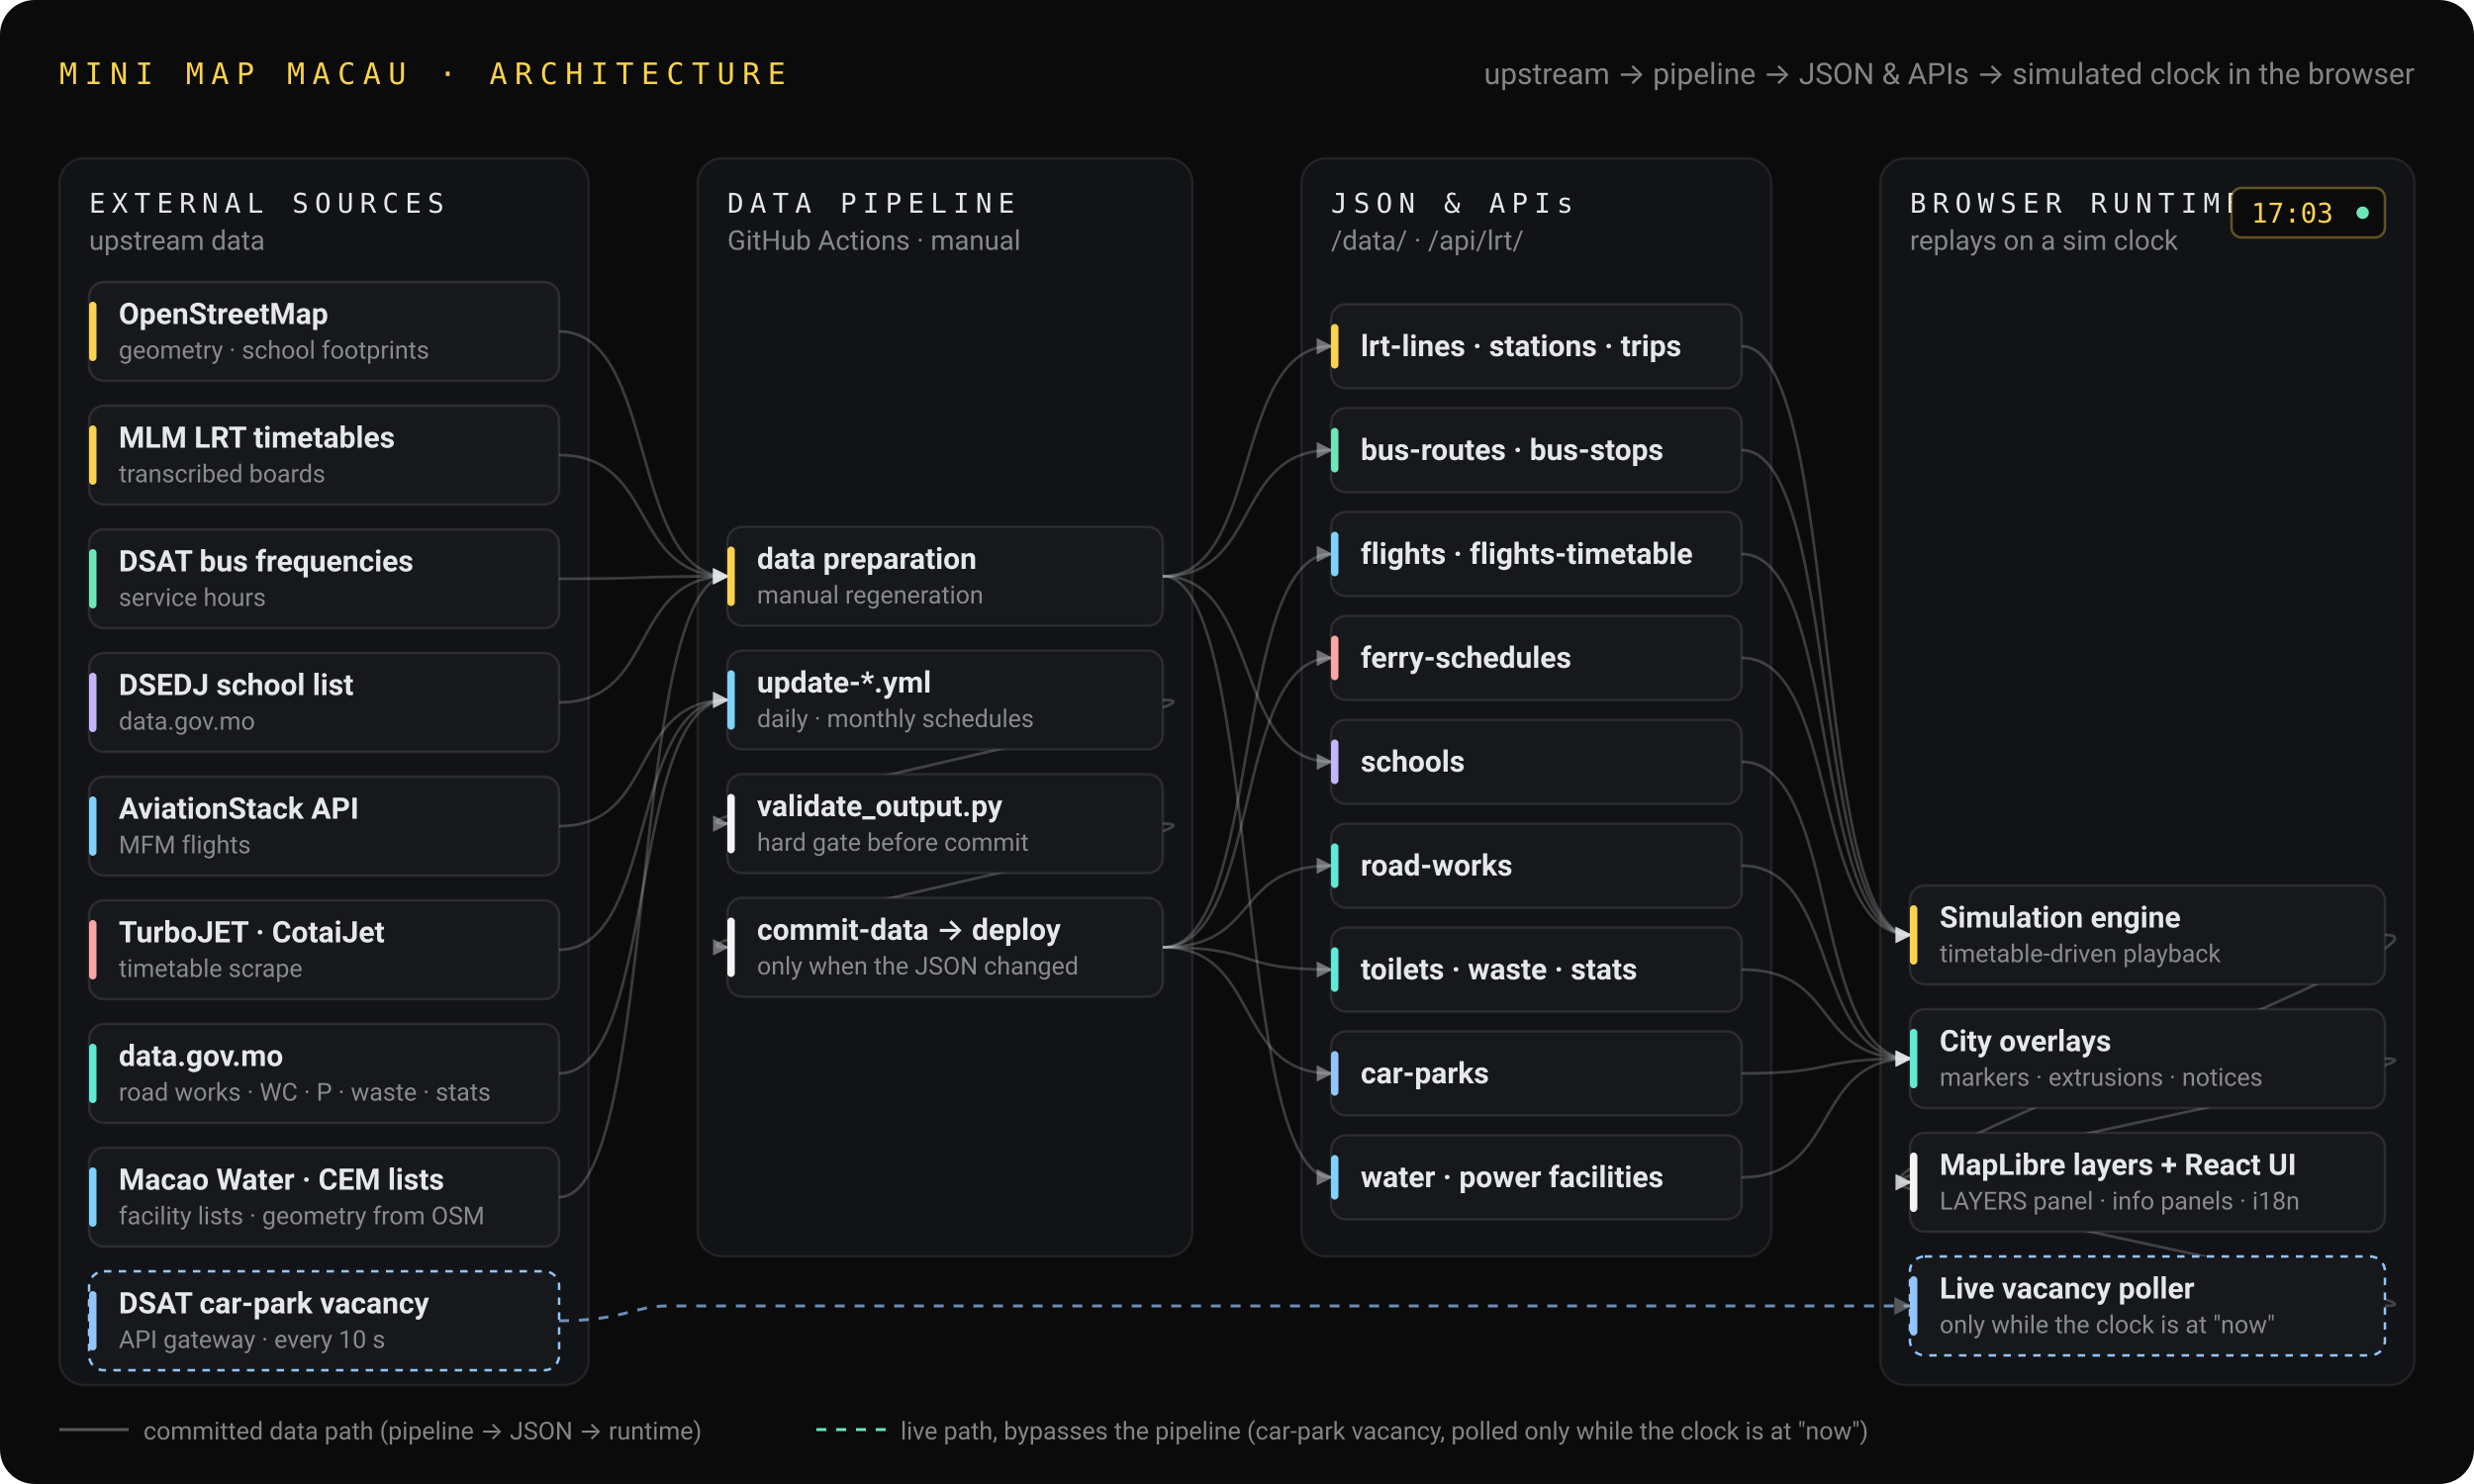
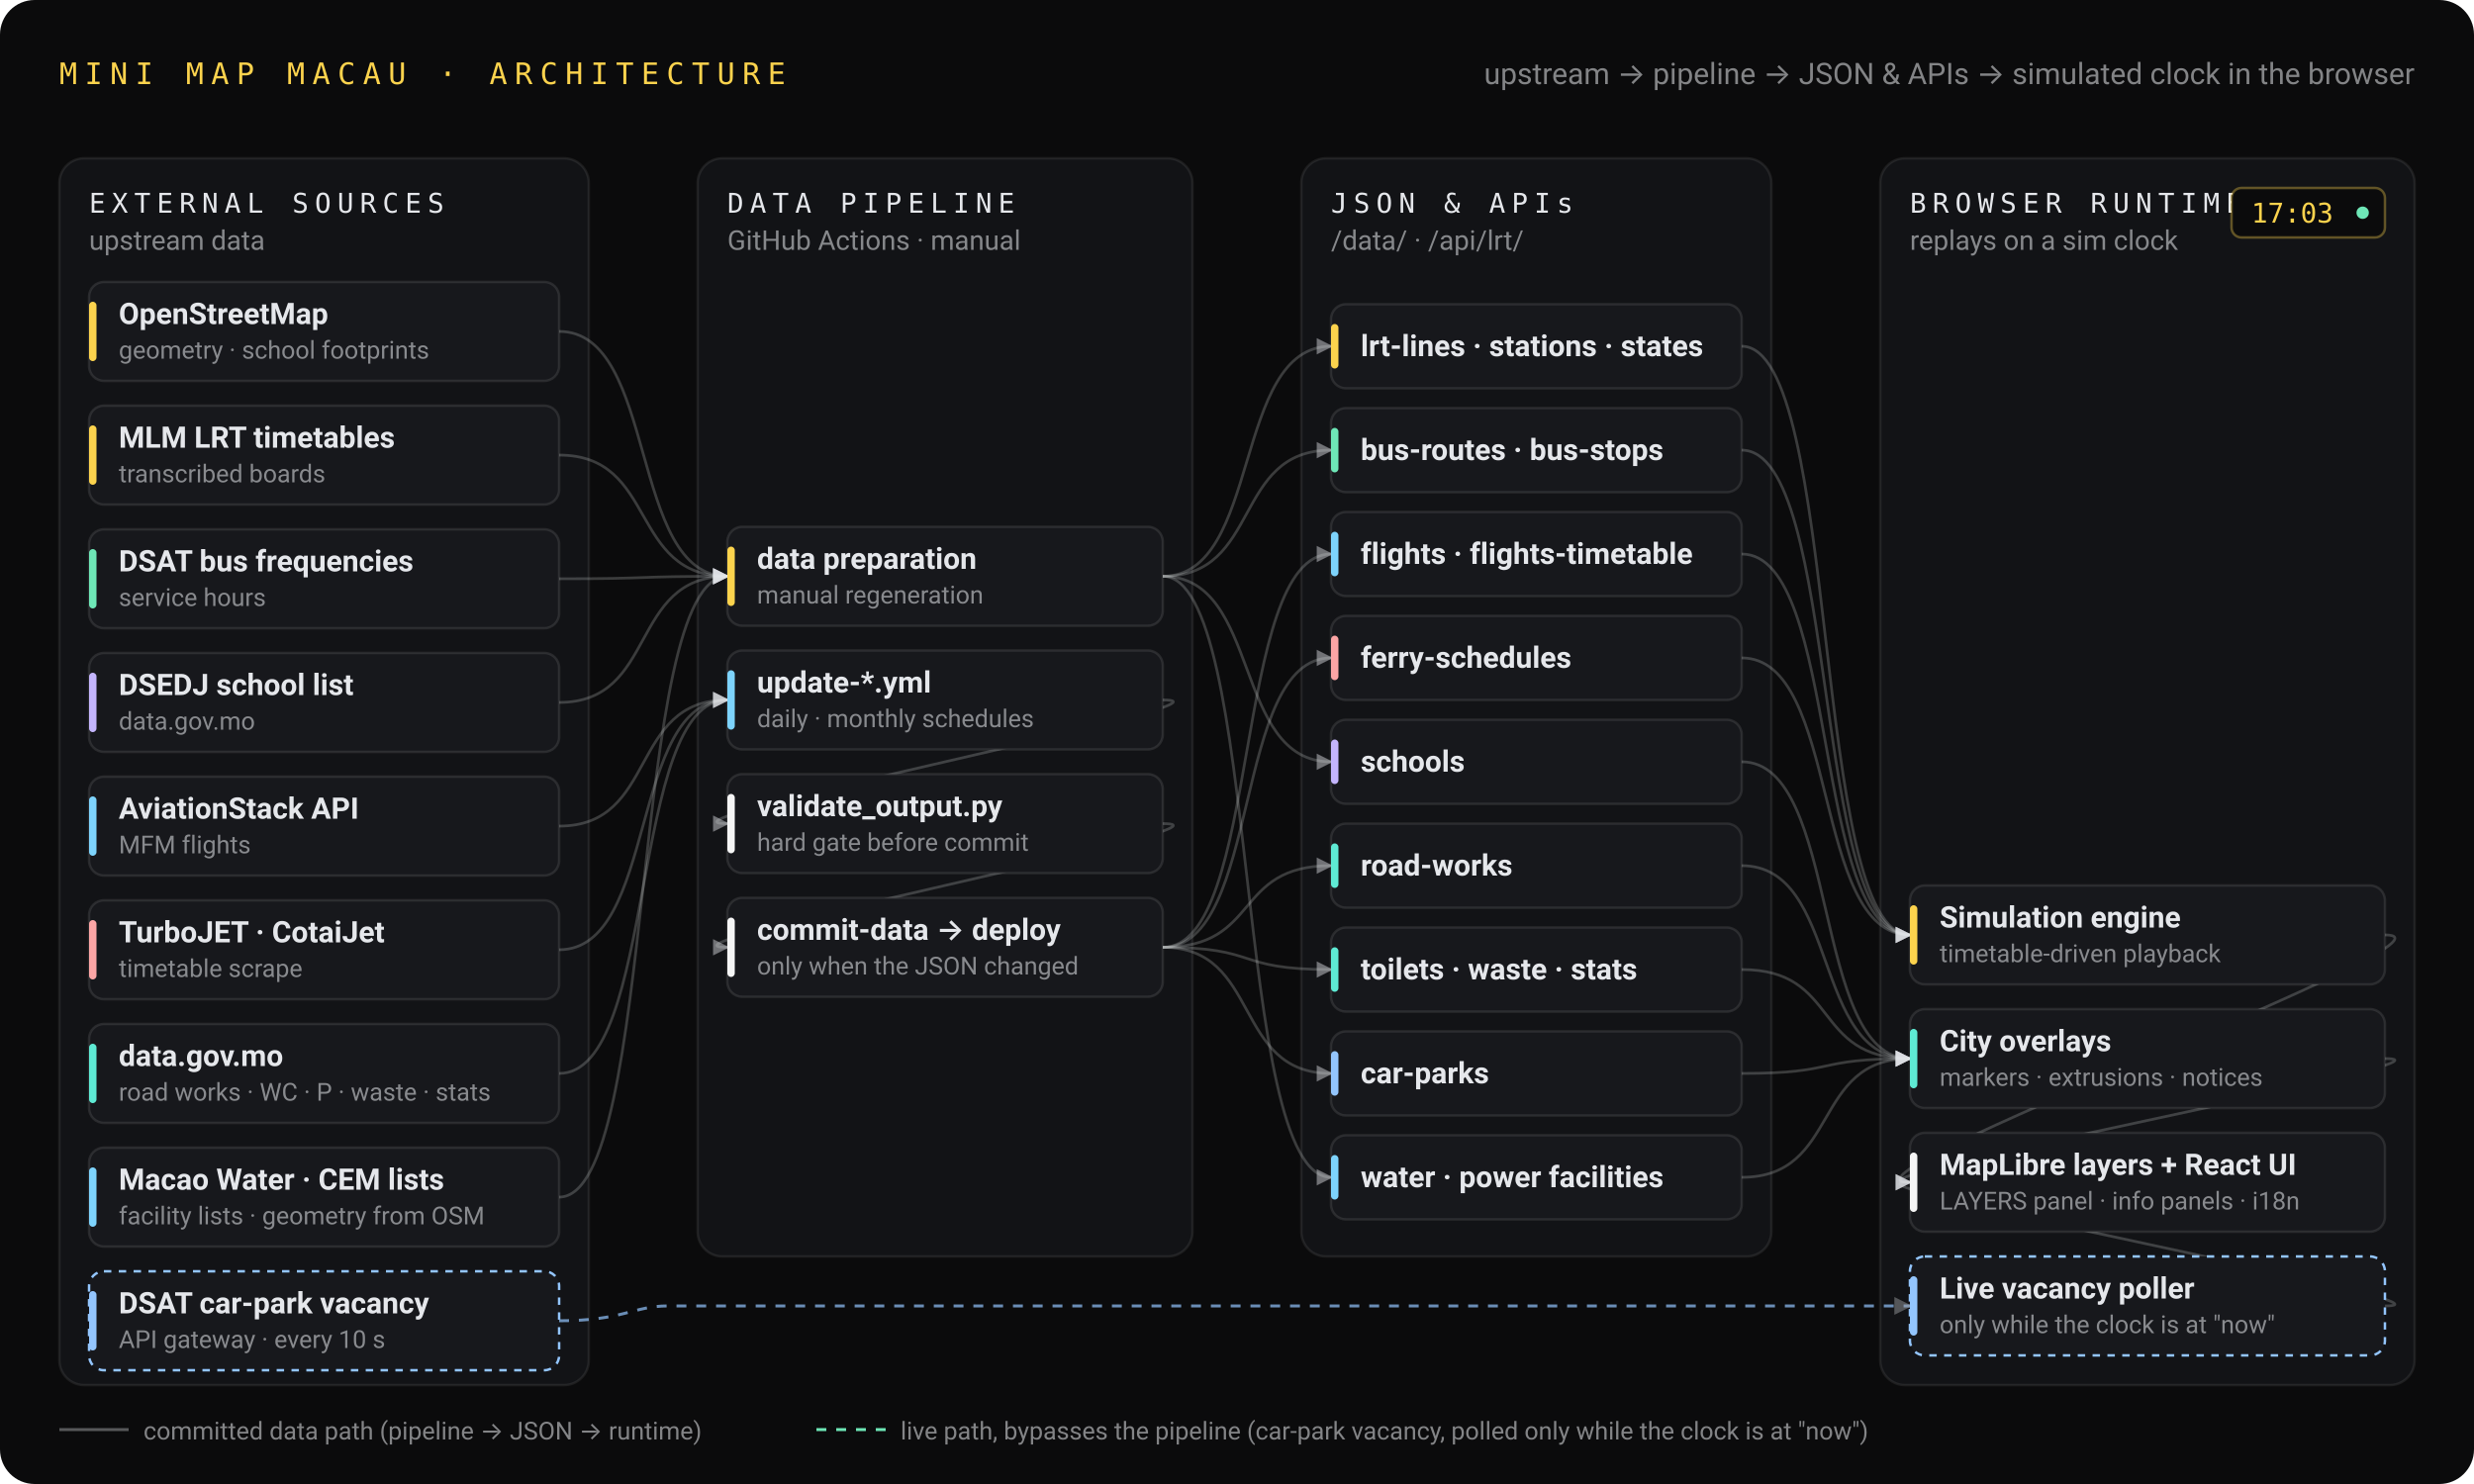
<svg xmlns="http://www.w3.org/2000/svg" viewBox="0 0 1000 600" width="1000" height="600" role="img" aria-labelledby="t d">
  <defs>
    <style>
    .t { font-family: ui-sans-serif, system-ui, -apple-system, 'Segoe UI', Roboto, 'Noto Sans', sans-serif; }
    .m { font-family: ui-monospace, 'JetBrains Mono', SFMono-Regular, Menlo, Consolas, monospace; }
    .pulse { animation: pulse 2.4s ease-in-out infinite; }
    @keyframes pulse { 0%,100% { opacity: .35 } 50% { opacity: 1 } }
    .tick { animation: tick 1s steps(1) infinite; }
    @keyframes tick { 0%,49% { opacity: 1 } 50%,100% { opacity: .25 } }
  </style>
    <marker id="arrow" viewBox="0 0 8 8" refX="7" refY="4" markerWidth="6" markerHeight="6" orient="auto-start-reverse">
      <path d="M0,0 L8,4 L0,8 z" fill="rgba(229,231,235,0.45)" />
    </marker>
  </defs>
  <rect width="1000" height="600" rx="14" fill="#0b0b0c" />
  <text x="24" y="34" class="m" font-size="12" letter-spacing="3" fill="#fcd34d">MINI MAP MACAU · ARCHITECTURE</text>
  <text x="976" y="34" text-anchor="end" class="t" font-size="12" fill="rgba(229,231,235,0.55)">upstream → pipeline → JSON &amp; APIs → simulated clock in the browser</text>
  <rect x="24" y="64" width="214" height="496" rx="10" fill="#121316" stroke="rgba(255,255,255,0.08)" />
  <text x="36" y="86" class="m" font-size="11" letter-spacing="2.5" fill="#e5e7eb">EXTERNAL SOURCES</text>
  <text x="36" y="101" class="t" font-size="11" fill="rgba(229,231,235,0.55)">upstream data</text>
  <rect x="282" y="64" width="200" height="444" rx="10" fill="#121316" stroke="rgba(255,255,255,0.08)" />
  <text x="294" y="86" class="m" font-size="11" letter-spacing="2.5" fill="#e5e7eb">DATA PIPELINE</text>
  <text x="294" y="101" class="t" font-size="11" fill="rgba(229,231,235,0.55)">GitHub Actions · manual</text>
  <rect x="526" y="64" width="190" height="444" rx="10" fill="#121316" stroke="rgba(255,255,255,0.08)" />
  <text x="538" y="86" class="m" font-size="11" letter-spacing="2.5" fill="#e5e7eb">JSON &amp; APIs</text>
  <text x="538" y="101" class="t" font-size="11" fill="rgba(229,231,235,0.55)">/data/ · /api/lrt/</text>
  <rect x="760" y="64" width="216" height="496" rx="10" fill="#121316" stroke="rgba(255,255,255,0.08)" />
  <text x="772" y="86" class="m" font-size="11" letter-spacing="2.5" fill="#e5e7eb">BROWSER RUNTIME</text>
  <text x="772" y="101" class="t" font-size="11" fill="rgba(229,231,235,0.55)">replays on a sim clock</text>
  <path id="e0" d="M226,134 C266,134 254,233 294,233" fill="none" stroke="rgba(229,231,235,0.22)" stroke-width="1.1" marker-end="url(#arrow)" />
  <path id="e1" d="M226,184 C266,184 254,233 294,233" fill="none" stroke="rgba(229,231,235,0.22)" stroke-width="1.1" marker-end="url(#arrow)" />
  <path id="e2" d="M226,234 C266,234 254,233 294,233" fill="none" stroke="rgba(229,231,235,0.22)" stroke-width="1.1" marker-end="url(#arrow)" />
  <path id="e3" d="M226,284 C266,284 254,233 294,233" fill="none" stroke="rgba(229,231,235,0.22)" stroke-width="1.1" marker-end="url(#arrow)" />
  <path id="e4" d="M226,484 C266,484 254,233 294,233" fill="none" stroke="rgba(229,231,235,0.22)" stroke-width="1.1" marker-end="url(#arrow)" />
  <path id="e5" d="M226,334 C266,334 254,283 294,283" fill="none" stroke="rgba(229,231,235,0.22)" stroke-width="1.1" marker-end="url(#arrow)" />
  <path id="e6" d="M226,384 C266,384 254,283 294,283" fill="none" stroke="rgba(229,231,235,0.22)" stroke-width="1.1" marker-end="url(#arrow)" />
  <path id="e7" d="M226,434 C266,434 254,283 294,283" fill="none" stroke="rgba(229,231,235,0.22)" stroke-width="1.1" marker-end="url(#arrow)" />
  <path id="e8" d="M470,283 C510,283 254,333 294,333" fill="none" stroke="rgba(229,231,235,0.22)" stroke-width="1.1" marker-end="url(#arrow)" />
  <path id="e9" d="M470,333 C510,333 254,383 294,383" fill="none" stroke="rgba(229,231,235,0.22)" stroke-width="1.1" marker-end="url(#arrow)" />
  <path id="e10" d="M470,233 C510,233 498,140 538,140" fill="none" stroke="rgba(229,231,235,0.22)" stroke-width="1.1" marker-end="url(#arrow)" />
  <path id="e11" d="M470,233 C510,233 498,182 538,182" fill="none" stroke="rgba(229,231,235,0.22)" stroke-width="1.1" marker-end="url(#arrow)" />
  <path id="e12" d="M470,233 C510,233 498,308 538,308" fill="none" stroke="rgba(229,231,235,0.22)" stroke-width="1.1" marker-end="url(#arrow)" />
  <path id="e13" d="M470,233 C510,233 498,476 538,476" fill="none" stroke="rgba(229,231,235,0.22)" stroke-width="1.1" marker-end="url(#arrow)" />
  <path id="e14" d="M470,383 C510,383 498,224 538,224" fill="none" stroke="rgba(229,231,235,0.22)" stroke-width="1.1" marker-end="url(#arrow)" />
  <path id="e15" d="M470,383 C510,383 498,266 538,266" fill="none" stroke="rgba(229,231,235,0.22)" stroke-width="1.1" marker-end="url(#arrow)" />
  <path id="e16" d="M470,383 C510,383 498,350 538,350" fill="none" stroke="rgba(229,231,235,0.22)" stroke-width="1.1" marker-end="url(#arrow)" />
  <path id="e17" d="M470,383 C510,383 498,392 538,392" fill="none" stroke="rgba(229,231,235,0.22)" stroke-width="1.1" marker-end="url(#arrow)" />
  <path id="e18" d="M470,383 C510,383 498,434 538,434" fill="none" stroke="rgba(229,231,235,0.22)" stroke-width="1.1" marker-end="url(#arrow)" />
  <path id="e19" d="M704,140 C744,140 732,378 772,378" fill="none" stroke="rgba(229,231,235,0.22)" stroke-width="1.1" marker-end="url(#arrow)" />
  <path id="e20" d="M704,182 C744,182 732,378 772,378" fill="none" stroke="rgba(229,231,235,0.22)" stroke-width="1.1" marker-end="url(#arrow)" />
  <path id="e21" d="M704,224 C744,224 732,378 772,378" fill="none" stroke="rgba(229,231,235,0.22)" stroke-width="1.1" marker-end="url(#arrow)" />
  <path id="e22" d="M704,266 C744,266 732,378 772,378" fill="none" stroke="rgba(229,231,235,0.22)" stroke-width="1.1" marker-end="url(#arrow)" />
  <path id="e23" d="M704,308 C744,308 732,428 772,428" fill="none" stroke="rgba(229,231,235,0.22)" stroke-width="1.1" marker-end="url(#arrow)" />
  <path id="e24" d="M704,350 C744,350 732,428 772,428" fill="none" stroke="rgba(229,231,235,0.22)" stroke-width="1.1" marker-end="url(#arrow)" />
  <path id="e25" d="M704,392 C744,392 732,428 772,428" fill="none" stroke="rgba(229,231,235,0.22)" stroke-width="1.1" marker-end="url(#arrow)" />
  <path id="e26" d="M704,434 C744,434 732,428 772,428" fill="none" stroke="rgba(229,231,235,0.22)" stroke-width="1.1" marker-end="url(#arrow)" />
  <path id="e27" d="M704,476 C744,476 732,428 772,428" fill="none" stroke="rgba(229,231,235,0.22)" stroke-width="1.1" marker-end="url(#arrow)" />
  <path id="e28" d="M226,534 C252,534 256,528 270,528 L728,528 C742,528 746,528 772,528" fill="none" stroke="#93c5fd" stroke-width="1.2" stroke-dasharray="4 4" opacity="0.7" marker-end="url(#arrow)" />
  <path id="e29" d="M964,378 C1004,378 732,478 772,478" fill="none" stroke="rgba(229,231,235,0.22)" stroke-width="1.1" marker-end="url(#arrow)" />
  <path id="e30" d="M964,428 C1004,428 732,478 772,478" fill="none" stroke="rgba(229,231,235,0.22)" stroke-width="1.1" marker-end="url(#arrow)" />
  <path id="e31" d="M964,528 C1004,528 732,478 772,478" fill="none" stroke="rgba(229,231,235,0.22)" stroke-width="1.1" marker-end="url(#arrow)" />
  <g>
    <rect x="36" y="114" width="190" height="40" rx="6" fill="#17181c" stroke="rgba(255,255,255,0.10)" />
    <rect x="36" y="122" width="3" height="24" rx="1.5" fill="#fcd34d" />
    <text x="48" y="131" class="t" font-size="12" font-weight="600" fill="#e5e7eb">OpenStreetMap</text>
    <text x="48" y="145" class="t" font-size="10" fill="rgba(229,231,235,0.55)">geometry · school footprints</text>
  </g>
  <g>
    <rect x="36" y="164" width="190" height="40" rx="6" fill="#17181c" stroke="rgba(255,255,255,0.10)" />
    <rect x="36" y="172" width="3" height="24" rx="1.5" fill="#fcd34d" />
    <text x="48" y="181" class="t" font-size="12" font-weight="600" fill="#e5e7eb">MLM LRT timetables</text>
    <text x="48" y="195" class="t" font-size="10" fill="rgba(229,231,235,0.55)">transcribed boards</text>
  </g>
  <g>
    <rect x="36" y="214" width="190" height="40" rx="6" fill="#17181c" stroke="rgba(255,255,255,0.10)" />
    <rect x="36" y="222" width="3" height="24" rx="1.5" fill="#6ee7b7" />
    <text x="48" y="231" class="t" font-size="12" font-weight="600" fill="#e5e7eb">DSAT bus frequencies</text>
    <text x="48" y="245" class="t" font-size="10" fill="rgba(229,231,235,0.55)">service hours</text>
  </g>
  <g>
    <rect x="36" y="264" width="190" height="40" rx="6" fill="#17181c" stroke="rgba(255,255,255,0.10)" />
    <rect x="36" y="272" width="3" height="24" rx="1.5" fill="#c4b5fd" />
    <text x="48" y="281" class="t" font-size="12" font-weight="600" fill="#e5e7eb">DSEDJ school list</text>
    <text x="48" y="295" class="t" font-size="10" fill="rgba(229,231,235,0.55)">data.gov.mo</text>
  </g>
  <g>
    <rect x="36" y="314" width="190" height="40" rx="6" fill="#17181c" stroke="rgba(255,255,255,0.10)" />
    <rect x="36" y="322" width="3" height="24" rx="1.5" fill="#7dd3fc" />
    <text x="48" y="331" class="t" font-size="12" font-weight="600" fill="#e5e7eb">AviationStack API</text>
    <text x="48" y="345" class="t" font-size="10" fill="rgba(229,231,235,0.55)">MFM flights</text>
  </g>
  <g>
    <rect x="36" y="364" width="190" height="40" rx="6" fill="#17181c" stroke="rgba(255,255,255,0.10)" />
    <rect x="36" y="372" width="3" height="24" rx="1.5" fill="#fca5a5" />
    <text x="48" y="381" class="t" font-size="12" font-weight="600" fill="#e5e7eb">TurboJET · CotaiJet</text>
    <text x="48" y="395" class="t" font-size="10" fill="rgba(229,231,235,0.55)">timetable scrape</text>
  </g>
  <g>
    <rect x="36" y="414" width="190" height="40" rx="6" fill="#17181c" stroke="rgba(255,255,255,0.10)" />
    <rect x="36" y="422" width="3" height="24" rx="1.5" fill="#5eead4" />
    <text x="48" y="431" class="t" font-size="12" font-weight="600" fill="#e5e7eb">data.gov.mo</text>
    <text x="48" y="445" class="t" font-size="10" fill="rgba(229,231,235,0.55)">road works · WC · P · waste · stats</text>
  </g>
  <g>
    <rect x="36" y="464" width="190" height="40" rx="6" fill="#17181c" stroke="rgba(255,255,255,0.10)" />
    <rect x="36" y="472" width="3" height="24" rx="1.5" fill="#7dd3fc" />
    <text x="48" y="481" class="t" font-size="12" font-weight="600" fill="#e5e7eb">Macao Water · CEM lists</text>
    <text x="48" y="495" class="t" font-size="10" fill="rgba(229,231,235,0.55)">facility lists · geometry from OSM</text>
  </g>
  <g>
    <rect x="36" y="514" width="190" height="40" rx="6" fill="#17181c" stroke="#93c5fd" stroke-dasharray="3 3" class="pulse" />
    <rect x="36" y="522" width="3" height="24" rx="1.5" fill="#93c5fd" />
    <text x="48" y="531" class="t" font-size="12" font-weight="600" fill="#e5e7eb">DSAT car-park vacancy</text>
    <text x="48" y="545" class="t" font-size="10" fill="rgba(229,231,235,0.55)">API gateway · every 10 s</text>
  </g>
  <g>
    <rect x="294" y="213" width="176" height="40" rx="6" fill="#17181c" stroke="rgba(255,255,255,0.10)" />
    <rect x="294" y="221" width="3" height="24" rx="1.5" fill="#fcd34d" />
    <text x="306" y="230" class="t" font-size="12" font-weight="600" fill="#e5e7eb">data preparation</text>
    <text x="306" y="244" class="t" font-size="10" fill="rgba(229,231,235,0.55)">manual regeneration</text>
  </g>
  <g>
    <rect x="294" y="263" width="176" height="40" rx="6" fill="#17181c" stroke="rgba(255,255,255,0.10)" />
    <rect x="294" y="271" width="3" height="24" rx="1.5" fill="#7dd3fc" />
    <text x="306" y="280" class="t" font-size="12" font-weight="600" fill="#e5e7eb">update-*.yml</text>
    <text x="306" y="294" class="t" font-size="10" fill="rgba(229,231,235,0.55)">daily · monthly schedules</text>
  </g>
  <g>
    <rect x="294" y="313" width="176" height="40" rx="6" fill="#17181c" stroke="rgba(255,255,255,0.10)" />
    <rect x="294" y="321" width="3" height="24" rx="1.5" fill="#f5f5f5" />
    <text x="306" y="330" class="t" font-size="12" font-weight="600" fill="#e5e7eb">validate_output.py</text>
    <text x="306" y="344" class="t" font-size="10" fill="rgba(229,231,235,0.55)">hard gate before commit</text>
  </g>
  <g>
    <rect x="294" y="363" width="176" height="40" rx="6" fill="#17181c" stroke="rgba(255,255,255,0.10)" />
    <rect x="294" y="371" width="3" height="24" rx="1.5" fill="#f5f5f5" />
    <text x="306" y="380" class="t" font-size="12" font-weight="600" fill="#e5e7eb">commit-data → deploy</text>
    <text x="306" y="394" class="t" font-size="10" fill="rgba(229,231,235,0.55)">only when the JSON changed</text>
  </g>
  <g>
    <rect x="538" y="123" width="166" height="34" rx="6" fill="#17181c" stroke="rgba(255,255,255,0.10)" />
    <rect x="538" y="131" width="3" height="18" rx="1.5" fill="#fcd34d" />
-     <text x="550" y="144" class="t" font-size="12" font-weight="600" fill="#e5e7eb">lrt-lines · stations · trips</text>
+     <text x="550" y="144" class="t" font-size="12" font-weight="600" fill="#e5e7eb">lrt-lines · stations · states</text>
  </g>
  <g>
    <rect x="538" y="165" width="166" height="34" rx="6" fill="#17181c" stroke="rgba(255,255,255,0.10)" />
    <rect x="538" y="173" width="3" height="18" rx="1.5" fill="#6ee7b7" />
    <text x="550" y="186" class="t" font-size="12" font-weight="600" fill="#e5e7eb">bus-routes · bus-stops</text>
  </g>
  <g>
    <rect x="538" y="207" width="166" height="34" rx="6" fill="#17181c" stroke="rgba(255,255,255,0.10)" />
    <rect x="538" y="215" width="3" height="18" rx="1.5" fill="#7dd3fc" />
    <text x="550" y="228" class="t" font-size="12" font-weight="600" fill="#e5e7eb">flights · flights-timetable</text>
  </g>
  <g>
    <rect x="538" y="249" width="166" height="34" rx="6" fill="#17181c" stroke="rgba(255,255,255,0.10)" />
    <rect x="538" y="257" width="3" height="18" rx="1.5" fill="#fca5a5" />
    <text x="550" y="270" class="t" font-size="12" font-weight="600" fill="#e5e7eb">ferry-schedules</text>
  </g>
  <g>
    <rect x="538" y="291" width="166" height="34" rx="6" fill="#17181c" stroke="rgba(255,255,255,0.10)" />
    <rect x="538" y="299" width="3" height="18" rx="1.5" fill="#c4b5fd" />
    <text x="550" y="312" class="t" font-size="12" font-weight="600" fill="#e5e7eb">schools</text>
  </g>
  <g>
    <rect x="538" y="333" width="166" height="34" rx="6" fill="#17181c" stroke="rgba(255,255,255,0.10)" />
    <rect x="538" y="341" width="3" height="18" rx="1.5" fill="#5eead4" />
    <text x="550" y="354" class="t" font-size="12" font-weight="600" fill="#e5e7eb">road-works</text>
  </g>
  <g>
    <rect x="538" y="375" width="166" height="34" rx="6" fill="#17181c" stroke="rgba(255,255,255,0.10)" />
    <rect x="538" y="383" width="3" height="18" rx="1.5" fill="#5eead4" />
    <text x="550" y="396" class="t" font-size="12" font-weight="600" fill="#e5e7eb">toilets · waste · stats</text>
  </g>
  <g>
    <rect x="538" y="417" width="166" height="34" rx="6" fill="#17181c" stroke="rgba(255,255,255,0.10)" />
    <rect x="538" y="425" width="3" height="18" rx="1.5" fill="#93c5fd" />
    <text x="550" y="438" class="t" font-size="12" font-weight="600" fill="#e5e7eb">car-parks</text>
  </g>
  <g>
    <rect x="538" y="459" width="166" height="34" rx="6" fill="#17181c" stroke="rgba(255,255,255,0.10)" />
    <rect x="538" y="467" width="3" height="18" rx="1.5" fill="#7dd3fc" />
    <text x="550" y="480" class="t" font-size="12" font-weight="600" fill="#e5e7eb">water · power facilities</text>
  </g>
  <g>
    <rect x="772" y="358" width="192" height="40" rx="6" fill="#17181c" stroke="rgba(255,255,255,0.10)" />
    <rect x="772" y="366" width="3" height="24" rx="1.5" fill="#fcd34d" />
    <text x="784" y="375" class="t" font-size="12" font-weight="600" fill="#e5e7eb">Simulation engine</text>
    <text x="784" y="389" class="t" font-size="10" fill="rgba(229,231,235,0.55)">timetable-driven playback</text>
  </g>
  <g>
    <rect x="772" y="408" width="192" height="40" rx="6" fill="#17181c" stroke="rgba(255,255,255,0.10)" />
    <rect x="772" y="416" width="3" height="24" rx="1.5" fill="#5eead4" />
    <text x="784" y="425" class="t" font-size="12" font-weight="600" fill="#e5e7eb">City overlays</text>
    <text x="784" y="439" class="t" font-size="10" fill="rgba(229,231,235,0.55)">markers · extrusions · notices</text>
  </g>
  <g>
    <rect x="772" y="458" width="192" height="40" rx="6" fill="#17181c" stroke="rgba(255,255,255,0.10)" />
    <rect x="772" y="466" width="3" height="24" rx="1.5" fill="#f5f5f5" />
    <text x="784" y="475" class="t" font-size="12" font-weight="600" fill="#e5e7eb">MapLibre layers + React UI</text>
    <text x="784" y="489" class="t" font-size="10" fill="rgba(229,231,235,0.55)">LAYERS panel · info panels · i18n</text>
  </g>
  <g>
    <rect x="772" y="508" width="192" height="40" rx="6" fill="#17181c" stroke="#93c5fd" stroke-dasharray="3 3" class="pulse" />
    <rect x="772" y="516" width="3" height="24" rx="1.5" fill="#93c5fd" />
    <text x="784" y="525" class="t" font-size="12" font-weight="600" fill="#e5e7eb">Live vacancy poller</text>
    <text x="784" y="539" class="t" font-size="10" fill="rgba(229,231,235,0.55)">only while the clock is at "now"</text>
  </g>
  <circle r="2.6" fill="#fcd34d" opacity="0">
    <animateMotion dur="3.2s" begin="0.00s" repeatCount="indefinite" rotate="auto">
      <mpath href="#e0" />
    </animateMotion>
    <animate attributeName="opacity" values="0;1;1;0" keyTimes="0;0.1;0.85;1" dur="3.2s" begin="0.00s" repeatCount="indefinite" />
  </circle>
  <circle r="2.6" fill="#fcd34d" opacity="0">
    <animateMotion dur="3.2s" begin="0.37s" repeatCount="indefinite" rotate="auto">
      <mpath href="#e1" />
    </animateMotion>
    <animate attributeName="opacity" values="0;1;1;0" keyTimes="0;0.1;0.85;1" dur="3.2s" begin="0.37s" repeatCount="indefinite" />
  </circle>
  <circle r="2.6" fill="#6ee7b7" opacity="0">
    <animateMotion dur="3.2s" begin="0.74s" repeatCount="indefinite" rotate="auto">
      <mpath href="#e2" />
    </animateMotion>
    <animate attributeName="opacity" values="0;1;1;0" keyTimes="0;0.1;0.85;1" dur="3.2s" begin="0.74s" repeatCount="indefinite" />
  </circle>
  <circle r="2.6" fill="#c4b5fd" opacity="0">
    <animateMotion dur="3.2s" begin="1.11s" repeatCount="indefinite" rotate="auto">
      <mpath href="#e3" />
    </animateMotion>
    <animate attributeName="opacity" values="0;1;1;0" keyTimes="0;0.1;0.85;1" dur="3.2s" begin="1.11s" repeatCount="indefinite" />
  </circle>
  <circle r="2.6" fill="#7dd3fc" opacity="0">
    <animateMotion dur="3.2s" begin="1.48s" repeatCount="indefinite" rotate="auto">
      <mpath href="#e4" />
    </animateMotion>
    <animate attributeName="opacity" values="0;1;1;0" keyTimes="0;0.1;0.85;1" dur="3.2s" begin="1.48s" repeatCount="indefinite" />
  </circle>
  <circle r="2.6" fill="#7dd3fc" opacity="0">
    <animateMotion dur="3.2s" begin="1.85s" repeatCount="indefinite" rotate="auto">
      <mpath href="#e5" />
    </animateMotion>
    <animate attributeName="opacity" values="0;1;1;0" keyTimes="0;0.1;0.85;1" dur="3.2s" begin="1.85s" repeatCount="indefinite" />
  </circle>
  <circle r="2.6" fill="#fca5a5" opacity="0">
    <animateMotion dur="3.2s" begin="2.22s" repeatCount="indefinite" rotate="auto">
      <mpath href="#e6" />
    </animateMotion>
    <animate attributeName="opacity" values="0;1;1;0" keyTimes="0;0.1;0.85;1" dur="3.2s" begin="2.22s" repeatCount="indefinite" />
  </circle>
  <circle r="2.6" fill="#5eead4" opacity="0">
    <animateMotion dur="3.2s" begin="2.59s" repeatCount="indefinite" rotate="auto">
      <mpath href="#e7" />
    </animateMotion>
    <animate attributeName="opacity" values="0;1;1;0" keyTimes="0;0.1;0.85;1" dur="3.2s" begin="2.59s" repeatCount="indefinite" />
  </circle>
  <circle r="2.6" fill="#7dd3fc" opacity="0">
    <animateMotion dur="3.2s" begin="2.96s" repeatCount="indefinite" rotate="auto">
      <mpath href="#e8" />
    </animateMotion>
    <animate attributeName="opacity" values="0;1;1;0" keyTimes="0;0.1;0.85;1" dur="3.2s" begin="2.96s" repeatCount="indefinite" />
  </circle>
  <circle r="2.6" fill="#f5f5f5" opacity="0">
    <animateMotion dur="3.2s" begin="0.13s" repeatCount="indefinite" rotate="auto">
      <mpath href="#e9" />
    </animateMotion>
    <animate attributeName="opacity" values="0;1;1;0" keyTimes="0;0.1;0.85;1" dur="3.2s" begin="0.13s" repeatCount="indefinite" />
  </circle>
  <circle r="2.6" fill="#fcd34d" opacity="0">
    <animateMotion dur="3.2s" begin="0.50s" repeatCount="indefinite" rotate="auto">
      <mpath href="#e10" />
    </animateMotion>
    <animate attributeName="opacity" values="0;1;1;0" keyTimes="0;0.1;0.85;1" dur="3.2s" begin="0.50s" repeatCount="indefinite" />
  </circle>
  <circle r="2.6" fill="#fcd34d" opacity="0">
    <animateMotion dur="3.2s" begin="0.87s" repeatCount="indefinite" rotate="auto">
      <mpath href="#e11" />
    </animateMotion>
    <animate attributeName="opacity" values="0;1;1;0" keyTimes="0;0.1;0.85;1" dur="3.2s" begin="0.87s" repeatCount="indefinite" />
  </circle>
  <circle r="2.6" fill="#fcd34d" opacity="0">
    <animateMotion dur="3.2s" begin="1.24s" repeatCount="indefinite" rotate="auto">
      <mpath href="#e12" />
    </animateMotion>
    <animate attributeName="opacity" values="0;1;1;0" keyTimes="0;0.1;0.85;1" dur="3.2s" begin="1.24s" repeatCount="indefinite" />
  </circle>
  <circle r="2.6" fill="#fcd34d" opacity="0">
    <animateMotion dur="3.2s" begin="1.61s" repeatCount="indefinite" rotate="auto">
      <mpath href="#e13" />
    </animateMotion>
    <animate attributeName="opacity" values="0;1;1;0" keyTimes="0;0.1;0.85;1" dur="3.2s" begin="1.61s" repeatCount="indefinite" />
  </circle>
  <circle r="2.6" fill="#f5f5f5" opacity="0">
    <animateMotion dur="3.2s" begin="1.98s" repeatCount="indefinite" rotate="auto">
      <mpath href="#e14" />
    </animateMotion>
    <animate attributeName="opacity" values="0;1;1;0" keyTimes="0;0.1;0.85;1" dur="3.2s" begin="1.98s" repeatCount="indefinite" />
  </circle>
  <circle r="2.6" fill="#f5f5f5" opacity="0">
    <animateMotion dur="3.2s" begin="2.35s" repeatCount="indefinite" rotate="auto">
      <mpath href="#e15" />
    </animateMotion>
    <animate attributeName="opacity" values="0;1;1;0" keyTimes="0;0.1;0.85;1" dur="3.2s" begin="2.35s" repeatCount="indefinite" />
  </circle>
  <circle r="2.6" fill="#f5f5f5" opacity="0">
    <animateMotion dur="3.2s" begin="2.72s" repeatCount="indefinite" rotate="auto">
      <mpath href="#e16" />
    </animateMotion>
    <animate attributeName="opacity" values="0;1;1;0" keyTimes="0;0.1;0.85;1" dur="3.2s" begin="2.72s" repeatCount="indefinite" />
  </circle>
  <circle r="2.6" fill="#f5f5f5" opacity="0">
    <animateMotion dur="3.2s" begin="3.09s" repeatCount="indefinite" rotate="auto">
      <mpath href="#e17" />
    </animateMotion>
    <animate attributeName="opacity" values="0;1;1;0" keyTimes="0;0.1;0.85;1" dur="3.2s" begin="3.09s" repeatCount="indefinite" />
  </circle>
  <circle r="2.6" fill="#f5f5f5" opacity="0">
    <animateMotion dur="3.2s" begin="0.26s" repeatCount="indefinite" rotate="auto">
      <mpath href="#e18" />
    </animateMotion>
    <animate attributeName="opacity" values="0;1;1;0" keyTimes="0;0.1;0.85;1" dur="3.2s" begin="0.26s" repeatCount="indefinite" />
  </circle>
  <circle r="2.6" fill="#fcd34d" opacity="0">
    <animateMotion dur="3.2s" begin="0.63s" repeatCount="indefinite" rotate="auto">
      <mpath href="#e19" />
    </animateMotion>
    <animate attributeName="opacity" values="0;1;1;0" keyTimes="0;0.1;0.85;1" dur="3.2s" begin="0.63s" repeatCount="indefinite" />
  </circle>
  <circle r="2.6" fill="#6ee7b7" opacity="0">
    <animateMotion dur="3.2s" begin="1.00s" repeatCount="indefinite" rotate="auto">
      <mpath href="#e20" />
    </animateMotion>
    <animate attributeName="opacity" values="0;1;1;0" keyTimes="0;0.1;0.85;1" dur="3.2s" begin="1.00s" repeatCount="indefinite" />
  </circle>
  <circle r="2.6" fill="#7dd3fc" opacity="0">
    <animateMotion dur="3.2s" begin="1.37s" repeatCount="indefinite" rotate="auto">
      <mpath href="#e21" />
    </animateMotion>
    <animate attributeName="opacity" values="0;1;1;0" keyTimes="0;0.1;0.85;1" dur="3.2s" begin="1.37s" repeatCount="indefinite" />
  </circle>
  <circle r="2.6" fill="#fca5a5" opacity="0">
    <animateMotion dur="3.2s" begin="1.74s" repeatCount="indefinite" rotate="auto">
      <mpath href="#e22" />
    </animateMotion>
    <animate attributeName="opacity" values="0;1;1;0" keyTimes="0;0.1;0.85;1" dur="3.2s" begin="1.74s" repeatCount="indefinite" />
  </circle>
  <circle r="2.6" fill="#c4b5fd" opacity="0">
    <animateMotion dur="3.2s" begin="2.11s" repeatCount="indefinite" rotate="auto">
      <mpath href="#e23" />
    </animateMotion>
    <animate attributeName="opacity" values="0;1;1;0" keyTimes="0;0.1;0.85;1" dur="3.2s" begin="2.11s" repeatCount="indefinite" />
  </circle>
  <circle r="2.6" fill="#5eead4" opacity="0">
    <animateMotion dur="3.2s" begin="2.48s" repeatCount="indefinite" rotate="auto">
      <mpath href="#e24" />
    </animateMotion>
    <animate attributeName="opacity" values="0;1;1;0" keyTimes="0;0.1;0.85;1" dur="3.2s" begin="2.48s" repeatCount="indefinite" />
  </circle>
  <circle r="2.6" fill="#5eead4" opacity="0">
    <animateMotion dur="3.2s" begin="2.85s" repeatCount="indefinite" rotate="auto">
      <mpath href="#e25" />
    </animateMotion>
    <animate attributeName="opacity" values="0;1;1;0" keyTimes="0;0.1;0.85;1" dur="3.2s" begin="2.85s" repeatCount="indefinite" />
  </circle>
  <circle r="2.6" fill="#93c5fd" opacity="0">
    <animateMotion dur="3.2s" begin="0.02s" repeatCount="indefinite" rotate="auto">
      <mpath href="#e26" />
    </animateMotion>
    <animate attributeName="opacity" values="0;1;1;0" keyTimes="0;0.1;0.85;1" dur="3.2s" begin="0.02s" repeatCount="indefinite" />
  </circle>
  <circle r="2.6" fill="#7dd3fc" opacity="0">
    <animateMotion dur="3.2s" begin="0.39s" repeatCount="indefinite" rotate="auto">
      <mpath href="#e27" />
    </animateMotion>
    <animate attributeName="opacity" values="0;1;1;0" keyTimes="0;0.1;0.85;1" dur="3.2s" begin="0.39s" repeatCount="indefinite" />
  </circle>
  <circle r="3" fill="#93c5fd" opacity="0">
    <animateMotion dur="1.6s" begin="0.76s" repeatCount="indefinite" rotate="auto">
      <mpath href="#e28" />
    </animateMotion>
    <animate attributeName="opacity" values="0;1;1;0" keyTimes="0;0.1;0.85;1" dur="1.6s" begin="0.76s" repeatCount="indefinite" />
  </circle>
  <circle r="2.6" fill="#fcd34d" opacity="0">
    <animateMotion dur="3.2s" begin="1.13s" repeatCount="indefinite" rotate="auto">
      <mpath href="#e29" />
    </animateMotion>
    <animate attributeName="opacity" values="0;1;1;0" keyTimes="0;0.1;0.85;1" dur="3.2s" begin="1.13s" repeatCount="indefinite" />
  </circle>
  <circle r="2.6" fill="#5eead4" opacity="0">
    <animateMotion dur="3.2s" begin="1.50s" repeatCount="indefinite" rotate="auto">
      <mpath href="#e30" />
    </animateMotion>
    <animate attributeName="opacity" values="0;1;1;0" keyTimes="0;0.1;0.85;1" dur="3.2s" begin="1.50s" repeatCount="indefinite" />
  </circle>
  <circle r="2.6" fill="#93c5fd" opacity="0">
    <animateMotion dur="3.2s" begin="1.87s" repeatCount="indefinite" rotate="auto">
      <mpath href="#e31" />
    </animateMotion>
    <animate attributeName="opacity" values="0;1;1;0" keyTimes="0;0.1;0.85;1" dur="3.2s" begin="1.87s" repeatCount="indefinite" />
  </circle>
  <g transform="translate(902, 76)">
    <rect width="62" height="20" rx="4" fill="#0b0b0c" stroke="rgba(252,211,77,0.35)" />
    <text x="8" y="14" class="m" font-size="11" fill="#fcd34d">17<tspan class="tick">:</tspan>03</text>
    <circle cx="53" cy="10" r="2.5" fill="#6ee7b7" class="pulse" />
  </g>
  <g class="t" font-size="10" fill="rgba(229,231,235,0.55)">
    <line x1="24" y1="578" x2="52" y2="578" stroke="rgba(229,231,235,0.35)" stroke-width="1.2" />
    <text x="58" y="582">committed data path (pipeline → JSON → runtime)</text>
    <line x1="330" y1="578" x2="358" y2="578" stroke="#6ee7b7" stroke-width="1.2" stroke-dasharray="4 4" />
    <text x="364" y="582">live path, bypasses the pipeline (car-park vacancy, polled only while the clock is at "now")</text>
  </g>
</svg>
